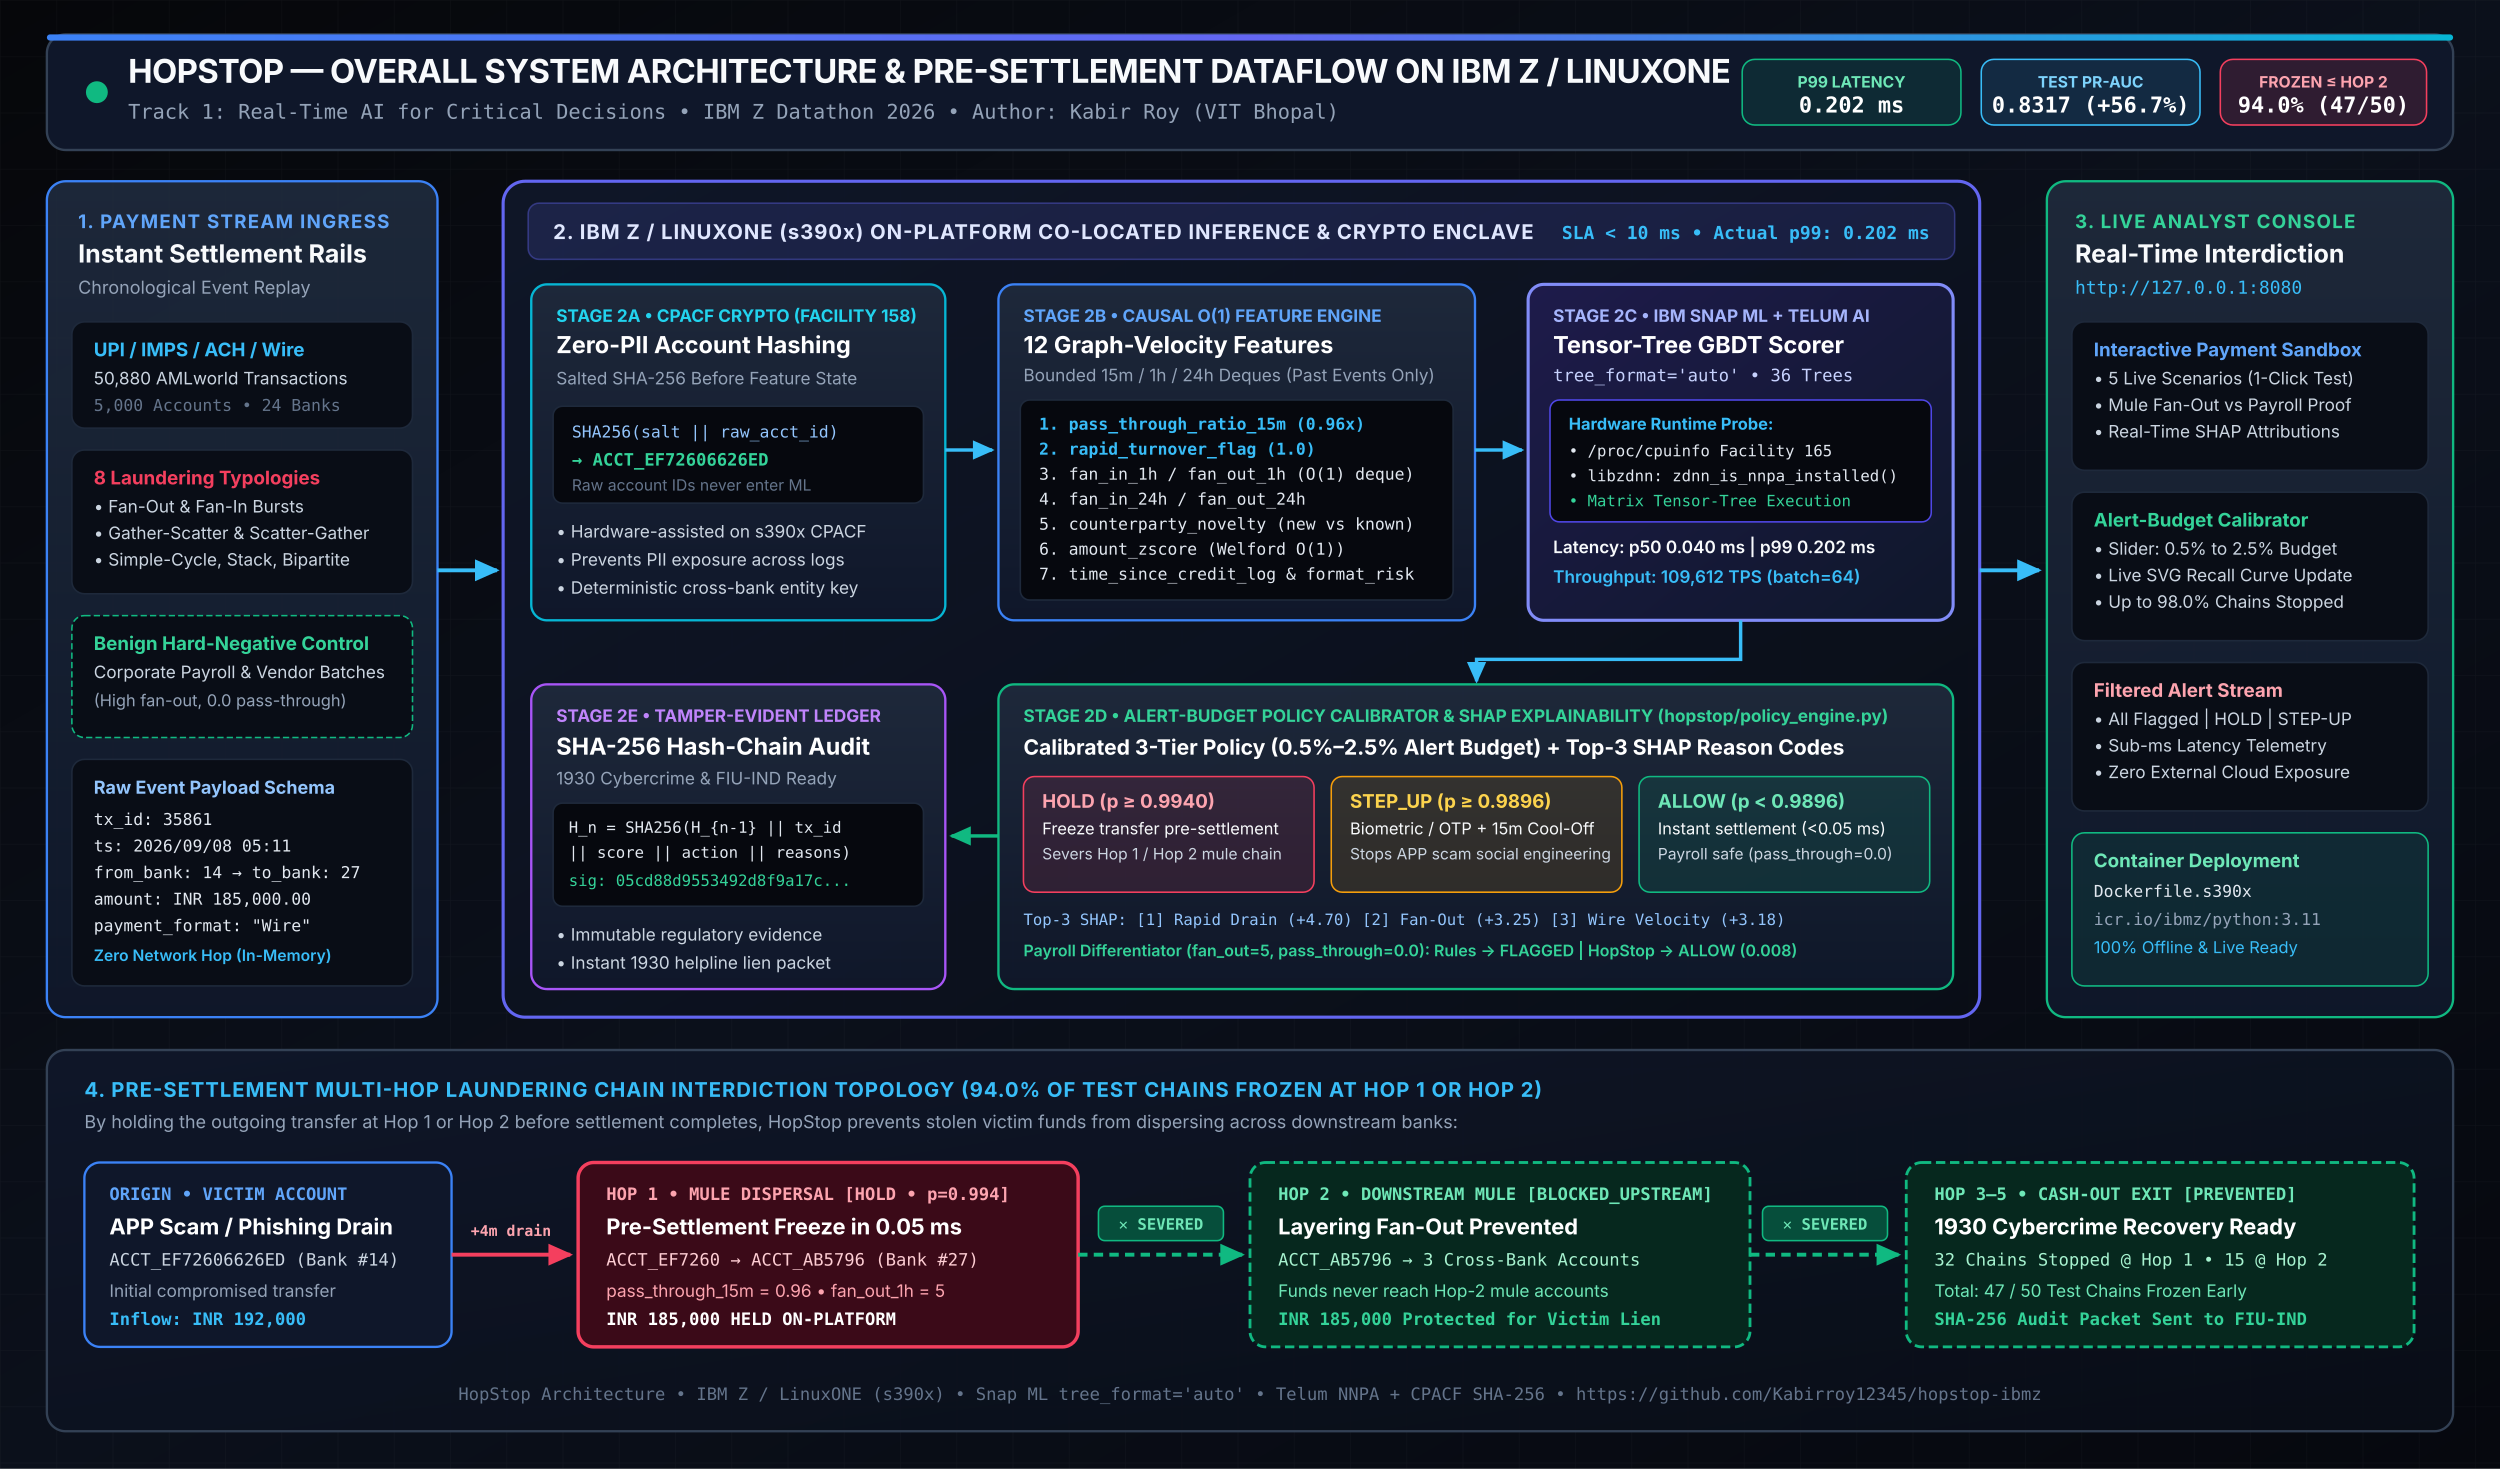
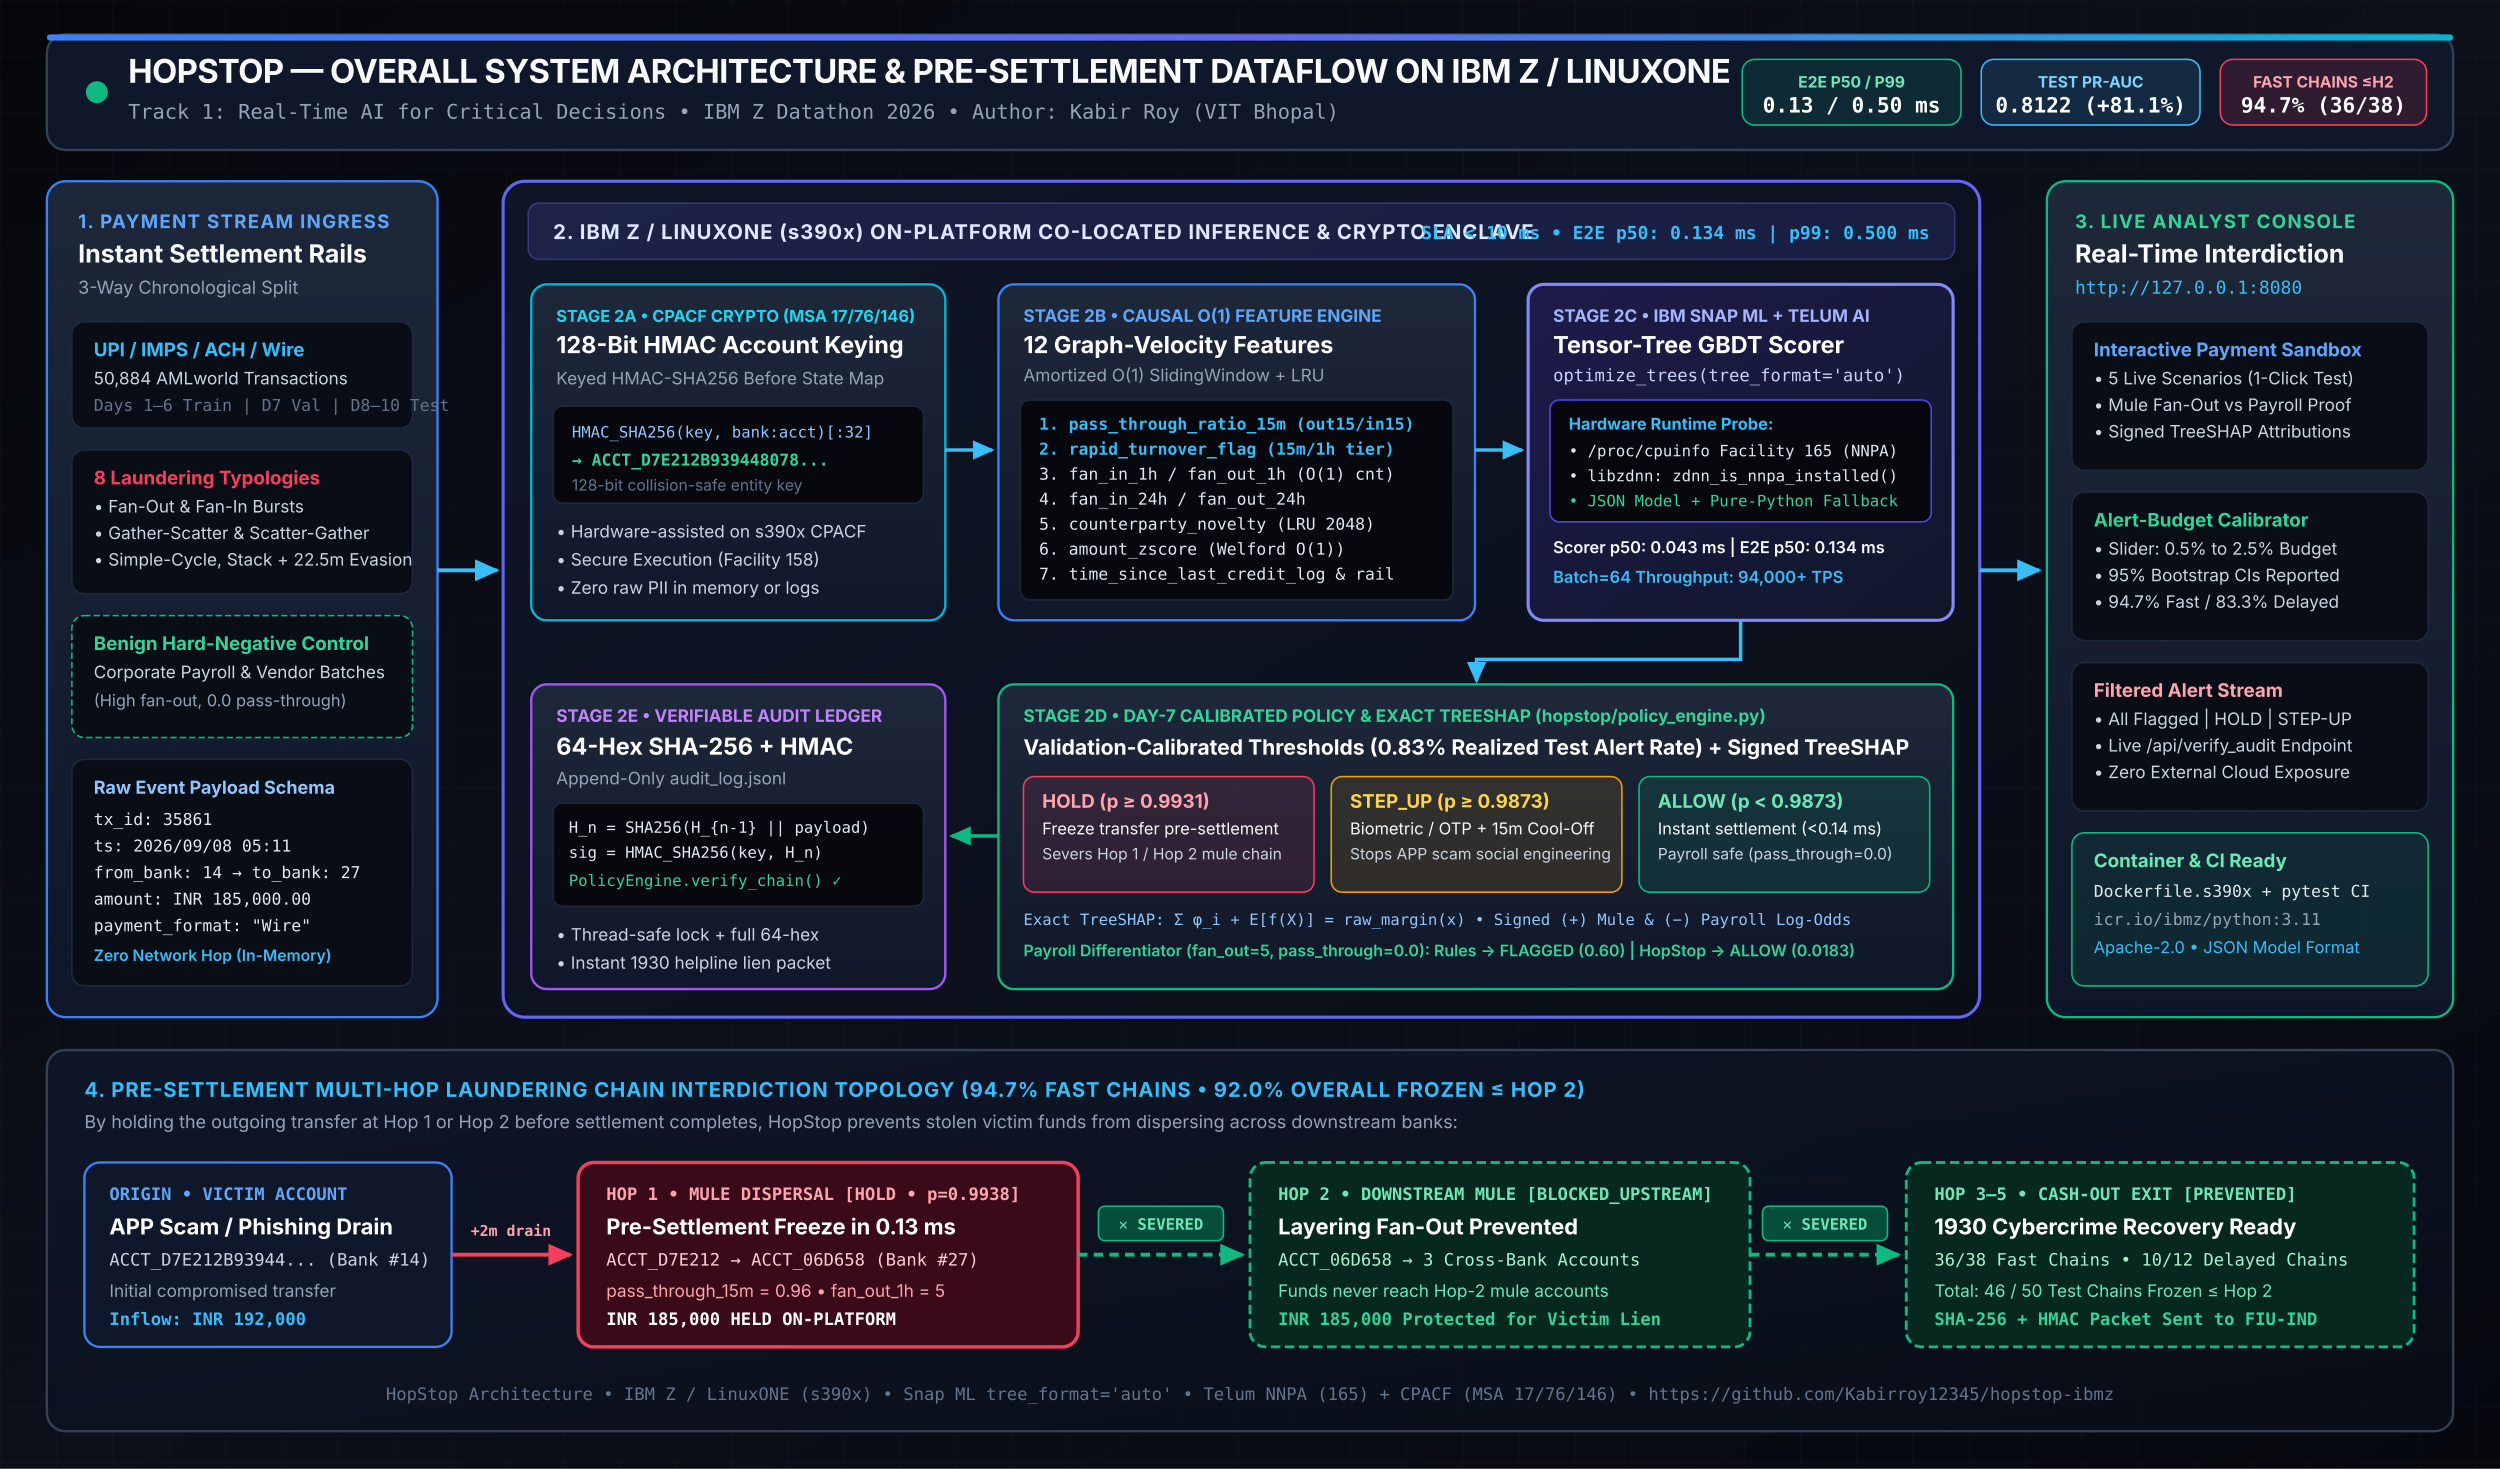
<svg xmlns="http://www.w3.org/2000/svg" viewBox="0 0 1600 940" width="1600" height="940" font-family="'Inter', 'Segoe UI', -apple-system, sans-serif">
  <defs>
    <linearGradient id="bgGrad" x1="0" y1="0" x2="1" y2="1">
      <stop offset="0%" stop-color="#06070a" />
      <stop offset="50%" stop-color="#0b101b" />
      <stop offset="100%" stop-color="#06080e" />
    </linearGradient>
    <linearGradient id="enclaveGrad" x1="0" y1="0" x2="1" y2="1">
      <stop offset="0%" stop-color="#0f172a" stop-opacity="0.92" />
      <stop offset="100%" stop-color="#090d16" stop-opacity="0.96" />
    </linearGradient>
    <linearGradient id="stageBlue" x1="0" y1="0" x2="0" y2="1">
      <stop offset="0%" stop-color="#1e293b" stop-opacity="0.95" />
      <stop offset="100%" stop-color="#0f172a" stop-opacity="0.95" />
    </linearGradient>
    <linearGradient id="telumGrad" x1="0" y1="0" x2="1" y2="1">
      <stop offset="0%" stop-color="#1e1b4b" />
      <stop offset="100%" stop-color="#0f172a" />
    </linearGradient>
    <linearGradient id="accentGrad" x1="0" y1="0" x2="1" y2="0">
      <stop offset="0%" stop-color="#3b82f6" />
      <stop offset="50%" stop-color="#6366f1" />
      <stop offset="100%" stop-color="#06b6d4" />
    </linearGradient>
    <marker id="arrowCyan" viewBox="0 0 10 10" refX="8" refY="5" markerWidth="7" markerHeight="7" orient="auto-start-reverse">
      <path d="M 0 1 L 9 5 L 0 9 z" fill="#38bdf8" />
    </marker>
    <marker id="arrowGreen" viewBox="0 0 10 10" refX="8" refY="5" markerWidth="7" markerHeight="7" orient="auto-start-reverse">
      <path d="M 0 1 L 9 5 L 0 9 z" fill="#10b981" />
    </marker>
    <marker id="arrowRed" viewBox="0 0 10 10" refX="8" refY="5" markerWidth="7" markerHeight="7" orient="auto-start-reverse">
      <path d="M 0 1 L 9 5 L 0 9 z" fill="#f43f5e" />
    </marker>
    <pattern id="grid" width="36" height="36" patternUnits="userSpaceOnUse">
      <path d="M 36 0 L 0 0 0 36" fill="none" stroke="rgba(255,255,255,0.03)" stroke-width="1" />
    </pattern>
  </defs>
  <rect width="1600" height="940" fill="url(#bgGrad)" />
  <rect width="1600" height="940" fill="url(#grid)" />
  <rect x="30" y="22" width="1540" height="74" rx="12" fill="#0f172a" stroke="#334155" stroke-width="1.5" />
  <rect x="30" y="22" width="1540" height="4" rx="2" fill="url(#accentGrad)" />
  <circle cx="62" cy="59" r="7" fill="#10b981" />
  <text x="82" y="53" fill="#f8fafc" font-size="21" font-weight="700" letter-spacing="-0.4">HOPSTOP — OVERALL SYSTEM ARCHITECTURE &amp; PRE-SETTLEMENT DATAFLOW ON IBM Z / LINUXONE</text>
  <text x="82" y="76" fill="#94a3b8" font-size="13" font-family="'JetBrains Mono', Consolas, monospace">Track 1: Real-Time AI for Critical Decisions • IBM Z Datathon 2026 • Author: Kabir Roy (VIT Bhopal)</text>
  <rect x="1115" y="38" width="140" height="42" rx="8" fill="rgba(16,185,129,0.12)" stroke="#10b981" stroke-width="1" />
-   <text x="1185" y="56" fill="#6ee7b7" font-size="10" font-weight="700" text-anchor="middle">P99 LATENCY</text>
-   <text x="1185" y="72" fill="#ffffff" font-size="14" font-weight="700" text-anchor="middle" font-family="monospace">0.202 ms</text>
+   <text x="1185" y="56" fill="#6ee7b7" font-size="10" font-weight="700" text-anchor="middle">E2E P50 / P99</text>
+   <text x="1185" y="72" fill="#ffffff" font-size="13.5" font-weight="700" text-anchor="middle" font-family="monospace">0.13 / 0.50 ms</text>
  <rect x="1268" y="38" width="140" height="42" rx="8" fill="rgba(56,189,248,0.12)" stroke="#38bdf8" stroke-width="1" />
  <text x="1338" y="56" fill="#7dd3fc" font-size="10" font-weight="700" text-anchor="middle">TEST PR-AUC</text>
-   <text x="1338" y="72" fill="#ffffff" font-size="14" font-weight="700" text-anchor="middle" font-family="monospace">0.8317 (+56.7%)</text>
+   <text x="1338" y="72" fill="#ffffff" font-size="13.5" font-weight="700" text-anchor="middle" font-family="monospace">0.8122 (+81.1%)</text>
  <rect x="1421" y="38" width="132" height="42" rx="8" fill="rgba(244,63,94,0.14)" stroke="#f43f5e" stroke-width="1" />
-   <text x="1487" y="56" fill="#fda4af" font-size="10" font-weight="700" text-anchor="middle">FROZEN ≤ HOP 2</text>
-   <text x="1487" y="72" fill="#ffffff" font-size="14" font-weight="700" text-anchor="middle" font-family="monospace">94.0% (47/50)</text>
+   <text x="1487" y="56" fill="#fda4af" font-size="10" font-weight="700" text-anchor="middle">FAST CHAINS ≤H2</text>
+   <text x="1487" y="72" fill="#ffffff" font-size="13.5" font-weight="700" text-anchor="middle" font-family="monospace">94.7% (36/38)</text>
  <rect x="30" y="116" width="250" height="535" rx="12" fill="url(#stageBlue)" stroke="#3b82f6" stroke-width="1.5" />
  <text x="50" y="146" fill="#60a5fa" font-size="12" font-weight="700" letter-spacing="0.8">1. PAYMENT STREAM INGRESS</text>
  <text x="50" y="168" fill="#f8fafc" font-size="16" font-weight="700">Instant Settlement Rails</text>
-   <text x="50" y="188" fill="#94a3b8" font-size="11.5">Chronological Event Replay</text>
+   <text x="50" y="188" fill="#94a3b8" font-size="11.5">3-Way Chronological Split</text>
  <rect x="46" y="206" width="218" height="68" rx="8" fill="#090d16" stroke="#1e293b" />
  <text x="60" y="228" fill="#38bdf8" font-size="12" font-weight="700">UPI / IMPS / ACH / Wire</text>
-   <text x="60" y="246" fill="#cbd5e1" font-size="11">50,880 AMLworld Transactions</text>
-   <text x="60" y="263" fill="#64748b" font-size="10.5" font-family="monospace">5,000 Accounts • 24 Banks</text>
+   <text x="60" y="246" fill="#cbd5e1" font-size="11">50,884 AMLworld Transactions</text>
+   <text x="60" y="263" fill="#64748b" font-size="10.5" font-family="monospace">Days 1–6 Train | D7 Val | D8–10 Test</text>
  <rect x="46" y="288" width="218" height="92" rx="8" fill="#090d16" stroke="#1e293b" />
  <text x="60" y="310" fill="#f43f5e" font-size="12" font-weight="700">8 Laundering Typologies</text>
  <text x="60" y="328" fill="#cbd5e1" font-size="11">• Fan-Out &amp; Fan-In Bursts</text>
  <text x="60" y="345" fill="#cbd5e1" font-size="11">• Gather-Scatter &amp; Scatter-Gather</text>
-   <text x="60" y="362" fill="#cbd5e1" font-size="11">• Simple-Cycle, Stack, Bipartite</text>
+   <text x="60" y="362" fill="#cbd5e1" font-size="11">• Simple-Cycle, Stack + 22.5m Evasion</text>
  <rect x="46" y="394" width="218" height="78" rx="8" fill="#090d16" stroke="#10b981" stroke-dasharray="4 2" />
  <text x="60" y="416" fill="#34d399" font-size="12" font-weight="700">Benign Hard-Negative Control</text>
  <text x="60" y="434" fill="#cbd5e1" font-size="11">Corporate Payroll &amp; Vendor Batches</text>
  <text x="60" y="452" fill="#94a3b8" font-size="10.5">(High fan-out, 0.0 pass-through)</text>
  <rect x="46" y="486" width="218" height="145" rx="8" fill="#090d16" stroke="#1e293b" />
  <text x="60" y="508" fill="#93c5fd" font-size="11.5" font-weight="700">Raw Event Payload Schema</text>
  <text x="60" y="528" fill="#e2e8f0" font-size="10.5" font-family="monospace">tx_id: 35861</text>
  <text x="60" y="545" fill="#e2e8f0" font-size="10.5" font-family="monospace">ts: 2026/09/08 05:11</text>
  <text x="60" y="562" fill="#e2e8f0" font-size="10.5" font-family="monospace">from_bank: 14 → to_bank: 27</text>
  <text x="60" y="579" fill="#e2e8f0" font-size="10.5" font-family="monospace">amount: INR 185,000.00</text>
  <text x="60" y="596" fill="#e2e8f0" font-size="10.5" font-family="monospace">payment_format: "Wire"</text>
  <text x="60" y="615" fill="#38bdf8" font-size="10" font-weight="600">Zero Network Hop (In-Memory)</text>
  <line x1="280" y1="365" x2="318" y2="365" stroke="#38bdf8" stroke-width="2.5" marker-end="url(#arrowCyan)" />
  <rect x="322" y="116" width="945" height="535" rx="14" fill="url(#enclaveGrad)" stroke="#6366f1" stroke-width="2" />
  <rect x="338" y="130" width="913" height="36" rx="7" fill="rgba(99,102,241,0.16)" stroke="rgba(99,102,241,0.4)" />
  <text x="354" y="153" fill="#e0e7ff" font-size="13" font-weight="700" letter-spacing="0.6">2. IBM Z / LINUXONE (s390x) ON-PLATFORM CO-LOCATED INFERENCE &amp; CRYPTO ENCLAVE</text>
-   <text x="1235" y="153" fill="#38bdf8" font-size="11.5" font-weight="700" text-anchor="end" font-family="monospace">SLA &lt; 10 ms • Actual p99: 0.202 ms</text>
+   <text x="1235" y="153" fill="#38bdf8" font-size="11.5" font-weight="700" text-anchor="end" font-family="monospace">SLA &lt; 10 ms • E2E p50: 0.134 ms | p99: 0.500 ms</text>
  <rect x="340" y="182" width="265" height="215" rx="10" fill="url(#stageBlue)" stroke="#06b6d4" stroke-width="1.5" />
-   <text x="356" y="206" fill="#22d3ee" font-size="11" font-weight="700">STAGE 2A • CPACF CRYPTO (FACILITY 158)</text>
-   <text x="356" y="226" fill="#ffffff" font-size="15" font-weight="700">Zero-PII Account Hashing</text>
-   <text x="356" y="246" fill="#94a3b8" font-size="11">Salted SHA-256 Before Feature State</text>
+   <text x="356" y="206" fill="#22d3ee" font-size="10.5" font-weight="700">STAGE 2A • CPACF CRYPTO (MSA 17/76/146)</text>
+   <text x="356" y="226" fill="#ffffff" font-size="15" font-weight="700">128-Bit HMAC Account Keying</text>
+   <text x="356" y="246" fill="#94a3b8" font-size="11">Keyed HMAC-SHA256 Before State Map</text>
  <rect x="354" y="260" width="237" height="62" rx="6" fill="#06080e" stroke="#1e293b" />
-   <text x="366" y="280" fill="#93c5fd" font-size="10.5" font-family="monospace">SHA256(salt || raw_acct_id)</text>
-   <text x="366" y="298" fill="#34d399" font-size="11" font-weight="700" font-family="monospace">→ ACCT_EF72606626ED</text>
-   <text x="366" y="314" fill="#64748b" font-size="10">Raw account IDs never enter ML</text>
+   <text x="366" y="280" fill="#93c5fd" font-size="10" font-family="monospace">HMAC_SHA256(key, bank:acct)[:32]</text>
+   <text x="366" y="298" fill="#34d399" font-size="10.5" font-weight="700" font-family="monospace">→ ACCT_D7E212B939448078...</text>
+   <text x="366" y="314" fill="#64748b" font-size="10">128-bit collision-safe entity key</text>
  <text x="356" y="344" fill="#cbd5e1" font-size="11">• Hardware-assisted on s390x CPACF</text>
-   <text x="356" y="362" fill="#cbd5e1" font-size="11">• Prevents PII exposure across logs</text>
-   <text x="356" y="380" fill="#cbd5e1" font-size="11">• Deterministic cross-bank entity key</text>
+   <text x="356" y="362" fill="#cbd5e1" font-size="11">• Secure Execution (Facility 158)</text>
+   <text x="356" y="380" fill="#cbd5e1" font-size="11">• Zero raw PII in memory or logs</text>
  <line x1="605" y1="288" x2="635" y2="288" stroke="#38bdf8" stroke-width="2.2" marker-end="url(#arrowCyan)" />
  <rect x="639" y="182" width="305" height="215" rx="10" fill="url(#stageBlue)" stroke="#3b82f6" stroke-width="1.5" />
  <text x="655" y="206" fill="#60a5fa" font-size="11" font-weight="700">STAGE 2B • CAUSAL O(1) FEATURE ENGINE</text>
  <text x="655" y="226" fill="#ffffff" font-size="15" font-weight="700">12 Graph-Velocity Features</text>
-   <text x="655" y="244" fill="#94a3b8" font-size="11">Bounded 15m / 1h / 24h Deques (Past Events Only)</text>
+   <text x="655" y="244" fill="#94a3b8" font-size="11">Amortized O(1) SlidingWindow + LRU</text>
  <rect x="653" y="256" width="277" height="128" rx="6" fill="#06080e" stroke="#1e293b" />
-   <text x="665" y="275" fill="#38bdf8" font-size="10.5" font-weight="700" font-family="monospace">1. pass_through_ratio_15m  (0.96x)</text>
-   <text x="665" y="291" fill="#38bdf8" font-size="10.5" font-weight="700" font-family="monospace">2. rapid_turnover_flag     (1.0)</text>
-   <text x="665" y="307" fill="#e2e8f0" font-size="10.5" font-family="monospace">3. fan_in_1h / fan_out_1h  (O(1) deque)</text>
+   <text x="665" y="275" fill="#38bdf8" font-size="10.5" font-weight="700" font-family="monospace">1. pass_through_ratio_15m  (out15/in15)</text>
+   <text x="665" y="291" fill="#38bdf8" font-size="10.5" font-weight="700" font-family="monospace">2. rapid_turnover_flag     (15m/1h tier)</text>
+   <text x="665" y="307" fill="#e2e8f0" font-size="10.5" font-family="monospace">3. fan_in_1h / fan_out_1h  (O(1) cnt)</text>
  <text x="665" y="323" fill="#e2e8f0" font-size="10.5" font-family="monospace">4. fan_in_24h / fan_out_24h</text>
-   <text x="665" y="339" fill="#e2e8f0" font-size="10.5" font-family="monospace">5. counterparty_novelty    (new vs known)</text>
+   <text x="665" y="339" fill="#e2e8f0" font-size="10.5" font-family="monospace">5. counterparty_novelty    (LRU 2048)</text>
  <text x="665" y="355" fill="#e2e8f0" font-size="10.5" font-family="monospace">6. amount_zscore           (Welford O(1))</text>
-   <text x="665" y="371" fill="#e2e8f0" font-size="10.5" font-family="monospace">7. time_since_credit_log &amp; format_risk</text>
+   <text x="665" y="371" fill="#e2e8f0" font-size="10.5" font-family="monospace">7. time_since_last_credit_log &amp; rail</text>
  <line x1="944" y1="288" x2="974" y2="288" stroke="#38bdf8" stroke-width="2.2" marker-end="url(#arrowCyan)" />
  <rect x="978" y="182" width="272" height="215" rx="10" fill="url(#telumGrad)" stroke="#818cf8" stroke-width="2" />
  <text x="994" y="206" fill="#a5b4fc" font-size="11" font-weight="700">STAGE 2C • IBM SNAP ML + TELUM AI</text>
  <text x="994" y="226" fill="#ffffff" font-size="15" font-weight="700">Tensor-Tree GBDT Scorer</text>
-   <text x="994" y="244" fill="#c7d2fe" font-size="11" font-family="monospace">tree_format='auto' • 36 Trees</text>
+   <text x="994" y="244" fill="#c7d2fe" font-size="11" font-family="monospace">optimize_trees(tree_format='auto')</text>
  <rect x="992" y="256" width="244" height="78" rx="6" fill="#06080e" stroke="#4f46e5" />
  <text x="1004" y="275" fill="#38bdf8" font-size="10.5" font-weight="700">Hardware Runtime Probe:</text>
-   <text x="1004" y="292" fill="#e2e8f0" font-size="10" font-family="monospace">• /proc/cpuinfo Facility 165</text>
+   <text x="1004" y="292" fill="#e2e8f0" font-size="10" font-family="monospace">• /proc/cpuinfo Facility 165 (NNPA)</text>
  <text x="1004" y="308" fill="#e2e8f0" font-size="10" font-family="monospace">• libzdnn: zdnn_is_nnpa_installed()</text>
-   <text x="1004" y="324" fill="#34d399" font-size="10" font-family="monospace">• Matrix Tensor-Tree Execution</text>
-   <text x="994" y="354" fill="#f8fafc" font-size="11" font-weight="600">Latency: p50 0.040 ms | p99 0.202 ms</text>
-   <text x="994" y="373" fill="#38bdf8" font-size="11" font-weight="600">Throughput: 109,612 TPS (batch=64)</text>
+   <text x="1004" y="324" fill="#34d399" font-size="10" font-family="monospace">• JSON Model + Pure-Python Fallback</text>
+   <text x="994" y="354" fill="#f8fafc" font-size="10.5" font-weight="600">Scorer p50: 0.043 ms | E2E p50: 0.134 ms</text>
+   <text x="994" y="373" fill="#38bdf8" font-size="10.5" font-weight="600">Batch=64 Throughput: 94,000+ TPS</text>
  <path d="M 1114 397 L 1114 422 L 945 422 L 945 436" fill="none" stroke="#38bdf8" stroke-width="2.2" marker-end="url(#arrowCyan)" />
  <rect x="639" y="438" width="611" height="195" rx="10" fill="url(#stageBlue)" stroke="#10b981" stroke-width="1.5" />
-   <text x="655" y="462" fill="#34d399" font-size="11" font-weight="700">STAGE 2D • ALERT-BUDGET POLICY CALIBRATOR &amp; SHAP EXPLAINABILITY (hopstop/policy_engine.py)</text>
-   <text x="655" y="483" fill="#ffffff" font-size="13.5" font-weight="700">Calibrated 3-Tier Policy (0.5%–2.5% Alert Budget) + Top-3 SHAP Reason Codes</text>
+   <text x="655" y="462" fill="#34d399" font-size="11" font-weight="700">STAGE 2D • DAY-7 CALIBRATED POLICY &amp; EXACT TREESHAP (hopstop/policy_engine.py)</text>
+   <text x="655" y="483" fill="#ffffff" font-size="13.5" font-weight="700">Validation-Calibrated Thresholds (0.83% Realized Test Alert Rate) + Signed TreeSHAP</text>
  <rect x="655" y="497" width="186" height="74" rx="7" fill="rgba(244,63,94,0.12)" stroke="#f43f5e" />
-   <text x="667" y="517" fill="#fda4af" font-size="12" font-weight="700">HOLD (p ≥ 0.9940)</text>
+   <text x="667" y="517" fill="#fda4af" font-size="12" font-weight="700">HOLD (p ≥ 0.9931)</text>
  <text x="667" y="534" fill="#f8fafc" font-size="10.5">Freeze transfer pre-settlement</text>
  <text x="667" y="550" fill="#cbd5e1" font-size="10">Severs Hop 1 / Hop 2 mule chain</text>
  <rect x="852" y="497" width="186" height="74" rx="7" fill="rgba(245,158,11,0.12)" stroke="#f59e0b" />
-   <text x="864" y="517" fill="#fcd34d" font-size="12" font-weight="700">STEP_UP (p ≥ 0.9896)</text>
+   <text x="864" y="517" fill="#fcd34d" font-size="12" font-weight="700">STEP_UP (p ≥ 0.9873)</text>
  <text x="864" y="534" fill="#f8fafc" font-size="10.5">Biometric / OTP + 15m Cool-Off</text>
  <text x="864" y="550" fill="#cbd5e1" font-size="10">Stops APP scam social engineering</text>
  <rect x="1049" y="497" width="186" height="74" rx="7" fill="rgba(16,185,129,0.12)" stroke="#10b981" />
-   <text x="1061" y="517" fill="#6ee7b7" font-size="12" font-weight="700">ALLOW (p &lt; 0.9896)</text>
-   <text x="1061" y="534" fill="#f8fafc" font-size="10.5">Instant settlement (&lt;0.05 ms)</text>
+   <text x="1061" y="517" fill="#6ee7b7" font-size="12" font-weight="700">ALLOW (p &lt; 0.9873)</text>
+   <text x="1061" y="534" fill="#f8fafc" font-size="10.5">Instant settlement (&lt;0.14 ms)</text>
  <text x="1061" y="550" fill="#cbd5e1" font-size="10">Payroll safe (pass_through=0.0)</text>
-   <text x="655" y="592" fill="#93c5fd" font-size="10" font-family="monospace">Top-3 SHAP: [1] Rapid Drain (+4.70) [2] Fan-Out (+3.25) [3] Wire Velocity (+3.18)</text>
-   <text x="655" y="612" fill="#34d399" font-size="10.2" font-weight="600">Payroll Differentiator (fan_out=5, pass_through=0.0): Rules → FLAGGED | HopStop → ALLOW (0.008)</text>
+   <text x="655" y="592" fill="#93c5fd" font-size="10" font-family="monospace">Exact TreeSHAP: Σ φ_i + E[f(X)] = raw_margin(x) • Signed (+) Mule &amp; (−) Payroll Log-Odds</text>
+   <text x="655" y="612" fill="#34d399" font-size="10.2" font-weight="600">Payroll Differentiator (fan_out=5, pass_through=0.0): Rules → FLAGGED (0.60) | HopStop → ALLOW (0.0183)</text>
  <line x1="639" y1="535" x2="609" y2="535" stroke="#10b981" stroke-width="2.2" marker-end="url(#arrowGreen)" />
  <rect x="340" y="438" width="265" height="195" rx="10" fill="url(#stageBlue)" stroke="#a855f7" stroke-width="1.5" />
-   <text x="356" y="462" fill="#c084fc" font-size="11" font-weight="700">STAGE 2E • TAMPER-EVIDENT LEDGER</text>
-   <text x="356" y="483" fill="#ffffff" font-size="15" font-weight="700">SHA-256 Hash-Chain Audit</text>
-   <text x="356" y="502" fill="#94a3b8" font-size="11">1930 Cybercrime &amp; FIU-IND Ready</text>
+   <text x="356" y="462" fill="#c084fc" font-size="11" font-weight="700">STAGE 2E • VERIFIABLE AUDIT LEDGER</text>
+   <text x="356" y="483" fill="#ffffff" font-size="15" font-weight="700">64-Hex SHA-256 + HMAC</text>
+   <text x="356" y="502" fill="#94a3b8" font-size="11">Append-Only audit_log.jsonl</text>
  <rect x="354" y="514" width="237" height="66" rx="6" fill="#06080e" stroke="#1e293b" />
-   <text x="364" y="533" fill="#e2e8f0" font-size="10" font-family="monospace">H_n = SHA256(H_{n-1} || tx_id</text>
-   <text x="364" y="549" fill="#e2e8f0" font-size="10" font-family="monospace">      || score || action || reasons)</text>
-   <text x="364" y="567" fill="#34d399" font-size="10" font-family="monospace">sig: 05cd88d9553492d8f9a17c...</text>
-   <text x="356" y="602" fill="#cbd5e1" font-size="11">• Immutable regulatory evidence</text>
+   <text x="364" y="533" fill="#e2e8f0" font-size="10" font-family="monospace">H_n = SHA256(H_{n-1} || payload)</text>
+   <text x="364" y="549" fill="#e2e8f0" font-size="10" font-family="monospace">sig = HMAC_SHA256(key, H_n)</text>
+   <text x="364" y="567" fill="#34d399" font-size="10" font-family="monospace">PolicyEngine.verify_chain() ✓</text>
+   <text x="356" y="602" fill="#cbd5e1" font-size="11">• Thread-safe lock + full 64-hex</text>
  <text x="356" y="620" fill="#cbd5e1" font-size="11">• Instant 1930 helpline lien packet</text>
  <line x1="1267" y1="365" x2="1305" y2="365" stroke="#38bdf8" stroke-width="2.5" marker-end="url(#arrowCyan)" />
  <rect x="1310" y="116" width="260" height="535" rx="12" fill="url(#stageBlue)" stroke="#10b981" stroke-width="1.5" />
  <text x="1328" y="146" fill="#34d399" font-size="12" font-weight="700" letter-spacing="0.8">3. LIVE ANALYST CONSOLE</text>
  <text x="1328" y="168" fill="#f8fafc" font-size="16" font-weight="700">Real-Time Interdiction</text>
  <text x="1328" y="188" fill="#38bdf8" font-size="11.5" font-family="monospace">http://127.0.0.1:8080</text>
  <rect x="1326" y="206" width="228" height="95" rx="8" fill="#090d16" stroke="#1e293b" />
  <text x="1340" y="228" fill="#60a5fa" font-size="12" font-weight="700">Interactive Payment Sandbox</text>
  <text x="1340" y="246" fill="#cbd5e1" font-size="11">• 5 Live Scenarios (1-Click Test)</text>
  <text x="1340" y="263" fill="#cbd5e1" font-size="11">• Mule Fan-Out vs Payroll Proof</text>
-   <text x="1340" y="280" fill="#cbd5e1" font-size="11">• Real-Time SHAP Attributions</text>
+   <text x="1340" y="280" fill="#cbd5e1" font-size="11">• Signed TreeSHAP Attributions</text>
  <rect x="1326" y="315" width="228" height="95" rx="8" fill="#090d16" stroke="#1e293b" />
  <text x="1340" y="337" fill="#34d399" font-size="12" font-weight="700">Alert-Budget Calibrator</text>
  <text x="1340" y="355" fill="#cbd5e1" font-size="11">• Slider: 0.5% to 2.5% Budget</text>
-   <text x="1340" y="372" fill="#cbd5e1" font-size="11">• Live SVG Recall Curve Update</text>
-   <text x="1340" y="389" fill="#cbd5e1" font-size="11">• Up to 98.0% Chains Stopped</text>
+   <text x="1340" y="372" fill="#cbd5e1" font-size="11">• 95% Bootstrap CIs Reported</text>
+   <text x="1340" y="389" fill="#cbd5e1" font-size="11">• 94.7% Fast / 83.3% Delayed</text>
  <rect x="1326" y="424" width="228" height="95" rx="8" fill="#090d16" stroke="#1e293b" />
  <text x="1340" y="446" fill="#fda4af" font-size="12" font-weight="700">Filtered Alert Stream</text>
  <text x="1340" y="464" fill="#cbd5e1" font-size="11">• All Flagged | HOLD | STEP-UP</text>
-   <text x="1340" y="481" fill="#cbd5e1" font-size="11">• Sub-ms Latency Telemetry</text>
+   <text x="1340" y="481" fill="#cbd5e1" font-size="11">• Live /api/verify_audit Endpoint</text>
  <text x="1340" y="498" fill="#cbd5e1" font-size="11">• Zero External Cloud Exposure</text>
  <rect x="1326" y="533" width="228" height="98" rx="8" fill="rgba(16,185,129,0.1)" stroke="#10b981" />
-   <text x="1340" y="555" fill="#6ee7b7" font-size="12" font-weight="700">Container Deployment</text>
-   <text x="1340" y="574" fill="#e2e8f0" font-size="10.5" font-family="monospace">Dockerfile.s390x</text>
+   <text x="1340" y="555" fill="#6ee7b7" font-size="12" font-weight="700">Container &amp; CI Ready</text>
+   <text x="1340" y="574" fill="#e2e8f0" font-size="10.5" font-family="monospace">Dockerfile.s390x + pytest CI</text>
  <text x="1340" y="592" fill="#94a3b8" font-size="10.5" font-family="monospace">icr.io/ibmz/python:3.11</text>
-   <text x="1340" y="610" fill="#38bdf8" font-size="10.5">100% Offline &amp; Live Ready</text>
+   <text x="1340" y="610" fill="#38bdf8" font-size="10.5">Apache-2.0 • JSON Model Format</text>
  <rect x="30" y="672" width="1540" height="244" rx="12" fill="url(#enclaveGrad)" stroke="#334155" stroke-width="1.5" />
-   <text x="54" y="702" fill="#38bdf8" font-size="13" font-weight="700" letter-spacing="0.6">4. PRE-SETTLEMENT MULTI-HOP LAUNDERING CHAIN INTERDICTION TOPOLOGY (94.0% OF TEST CHAINS FROZEN AT HOP 1 OR HOP 2)</text>
+   <text x="54" y="702" fill="#38bdf8" font-size="13" font-weight="700" letter-spacing="0.6">4. PRE-SETTLEMENT MULTI-HOP LAUNDERING CHAIN INTERDICTION TOPOLOGY (94.7% FAST CHAINS • 92.0% OVERALL FROZEN ≤ HOP 2)</text>
  <text x="54" y="722" fill="#94a3b8" font-size="11.5">By holding the outgoing transfer at Hop 1 or Hop 2 before settlement completes, HopStop prevents stolen victim funds from dispersing across downstream banks:</text>
  <rect x="54" y="744" width="235" height="118" rx="10" fill="#0f172a" stroke="#3b82f6" stroke-width="1.5" />
  <text x="70" y="768" fill="#60a5fa" font-size="11" font-weight="700" font-family="monospace">ORIGIN • VICTIM ACCOUNT</text>
  <text x="70" y="790" fill="#ffffff" font-size="14" font-weight="700">APP Scam / Phishing Drain</text>
-   <text x="70" y="810" fill="#cbd5e1" font-size="11" font-family="monospace">ACCT_EF72606626ED (Bank #14)</text>
+   <text x="70" y="810" fill="#cbd5e1" font-size="11" font-family="monospace">ACCT_D7E212B93944... (Bank #14)</text>
  <text x="70" y="830" fill="#94a3b8" font-size="11">Initial compromised transfer</text>
  <text x="70" y="848" fill="#38bdf8" font-size="11" font-weight="700" font-family="monospace">Inflow: INR 192,000</text>
  <line x1="289" y1="803" x2="365" y2="803" stroke="#f43f5e" stroke-width="2.5" marker-end="url(#arrowRed)" />
-   <text x="327" y="791" fill="#fda4af" font-size="9.5" font-weight="700" text-anchor="middle" font-family="monospace">+4m drain</text>
+   <text x="327" y="791" fill="#fda4af" font-size="9.5" font-weight="700" text-anchor="middle" font-family="monospace">+2m drain</text>
  <rect x="370" y="744" width="320" height="118" rx="10" fill="#3b0a18" stroke="#f43f5e" stroke-width="2.2" />
-   <text x="388" y="768" fill="#fda4af" font-size="11" font-weight="700" font-family="monospace">HOP 1 • MULE DISPERSAL [HOLD • p=0.994]</text>
-   <text x="388" y="790" fill="#ffffff" font-size="14" font-weight="700">Pre-Settlement Freeze in 0.05 ms</text>
-   <text x="388" y="810" fill="#fecdd3" font-size="11" font-family="monospace">ACCT_EF7260 → ACCT_AB5796 (Bank #27)</text>
+   <text x="388" y="768" fill="#fda4af" font-size="11" font-weight="700" font-family="monospace">HOP 1 • MULE DISPERSAL [HOLD • p=0.9938]</text>
+   <text x="388" y="790" fill="#ffffff" font-size="14" font-weight="700">Pre-Settlement Freeze in 0.13 ms</text>
+   <text x="388" y="810" fill="#fecdd3" font-size="11" font-family="monospace">ACCT_D7E212 → ACCT_06D658 (Bank #27)</text>
  <text x="388" y="830" fill="#fda4af" font-size="11">pass_through_15m = 0.96 • fan_out_1h = 5</text>
  <text x="388" y="848" fill="#ffffff" font-size="11" font-weight="700" font-family="monospace">INR 185,000 HELD ON-PLATFORM</text>
  <line x1="690" y1="803" x2="795" y2="803" stroke="#10b981" stroke-width="2.5" stroke-dasharray="6 4" marker-end="url(#arrowGreen)" />
  <rect x="703" y="772" width="80" height="22" rx="4" fill="#064e3b" stroke="#10b981" />
  <text x="743" y="787" fill="#6ee7b7" font-size="10" font-weight="700" text-anchor="middle" font-family="monospace">✕ SEVERED</text>
  <rect x="800" y="744" width="320" height="118" rx="10" fill="#06281e" stroke="#10b981" stroke-width="1.8" stroke-dasharray="6 3" />
  <text x="818" y="768" fill="#6ee7b7" font-size="11" font-weight="700" font-family="monospace">HOP 2 • DOWNSTREAM MULE [BLOCKED_UPSTREAM]</text>
  <text x="818" y="790" fill="#ffffff" font-size="14" font-weight="700">Layering Fan-Out Prevented</text>
-   <text x="818" y="810" fill="#a7f3d0" font-size="11" font-family="monospace">ACCT_AB5796 → 3 Cross-Bank Accounts</text>
+   <text x="818" y="810" fill="#a7f3d0" font-size="11" font-family="monospace">ACCT_06D658 → 3 Cross-Bank Accounts</text>
  <text x="818" y="830" fill="#6ee7b7" font-size="11">Funds never reach Hop-2 mule accounts</text>
  <text x="818" y="848" fill="#34d399" font-size="11" font-weight="700" font-family="monospace">INR 185,000 Protected for Victim Lien</text>
  <line x1="1120" y1="803" x2="1215" y2="803" stroke="#10b981" stroke-width="2.5" stroke-dasharray="6 4" marker-end="url(#arrowGreen)" />
  <rect x="1128" y="772" width="80" height="22" rx="4" fill="#064e3b" stroke="#10b981" />
  <text x="1168" y="787" fill="#6ee7b7" font-size="10" font-weight="700" text-anchor="middle" font-family="monospace">✕ SEVERED</text>
  <rect x="1220" y="744" width="325" height="118" rx="10" fill="#06281e" stroke="#10b981" stroke-width="1.8" stroke-dasharray="6 3" />
  <text x="1238" y="768" fill="#6ee7b7" font-size="11" font-weight="700" font-family="monospace">HOP 3–5 • CASH-OUT EXIT [PREVENTED]</text>
  <text x="1238" y="790" fill="#ffffff" font-size="14" font-weight="700">1930 Cybercrime Recovery Ready</text>
-   <text x="1238" y="810" fill="#a7f3d0" font-size="11" font-family="monospace">32 Chains Stopped @ Hop 1 • 15 @ Hop 2</text>
-   <text x="1238" y="830" fill="#6ee7b7" font-size="11">Total: 47 / 50 Test Chains Frozen Early</text>
-   <text x="1238" y="848" fill="#34d399" font-size="11" font-weight="700" font-family="monospace">SHA-256 Audit Packet Sent to FIU-IND</text>
-   <text x="800" y="896" fill="#64748b" font-size="11" text-anchor="middle" font-family="monospace">HopStop Architecture • IBM Z / LinuxONE (s390x) • Snap ML tree_format='auto' • Telum NNPA + CPACF SHA-256 • https://github.com/Kabirroy12345/hopstop-ibmz</text>
+   <text x="1238" y="810" fill="#a7f3d0" font-size="11" font-family="monospace">36/38 Fast Chains • 10/12 Delayed Chains</text>
+   <text x="1238" y="830" fill="#6ee7b7" font-size="11">Total: 46 / 50 Test Chains Frozen ≤ Hop 2</text>
+   <text x="1238" y="848" fill="#34d399" font-size="11" font-weight="700" font-family="monospace">SHA-256 + HMAC Packet Sent to FIU-IND</text>
+   <text x="800" y="896" fill="#64748b" font-size="11" text-anchor="middle" font-family="monospace">HopStop Architecture • IBM Z / LinuxONE (s390x) • Snap ML tree_format='auto' • Telum NNPA (165) + CPACF (MSA 17/76/146) • https://github.com/Kabirroy12345/hopstop-ibmz</text>
</svg>
